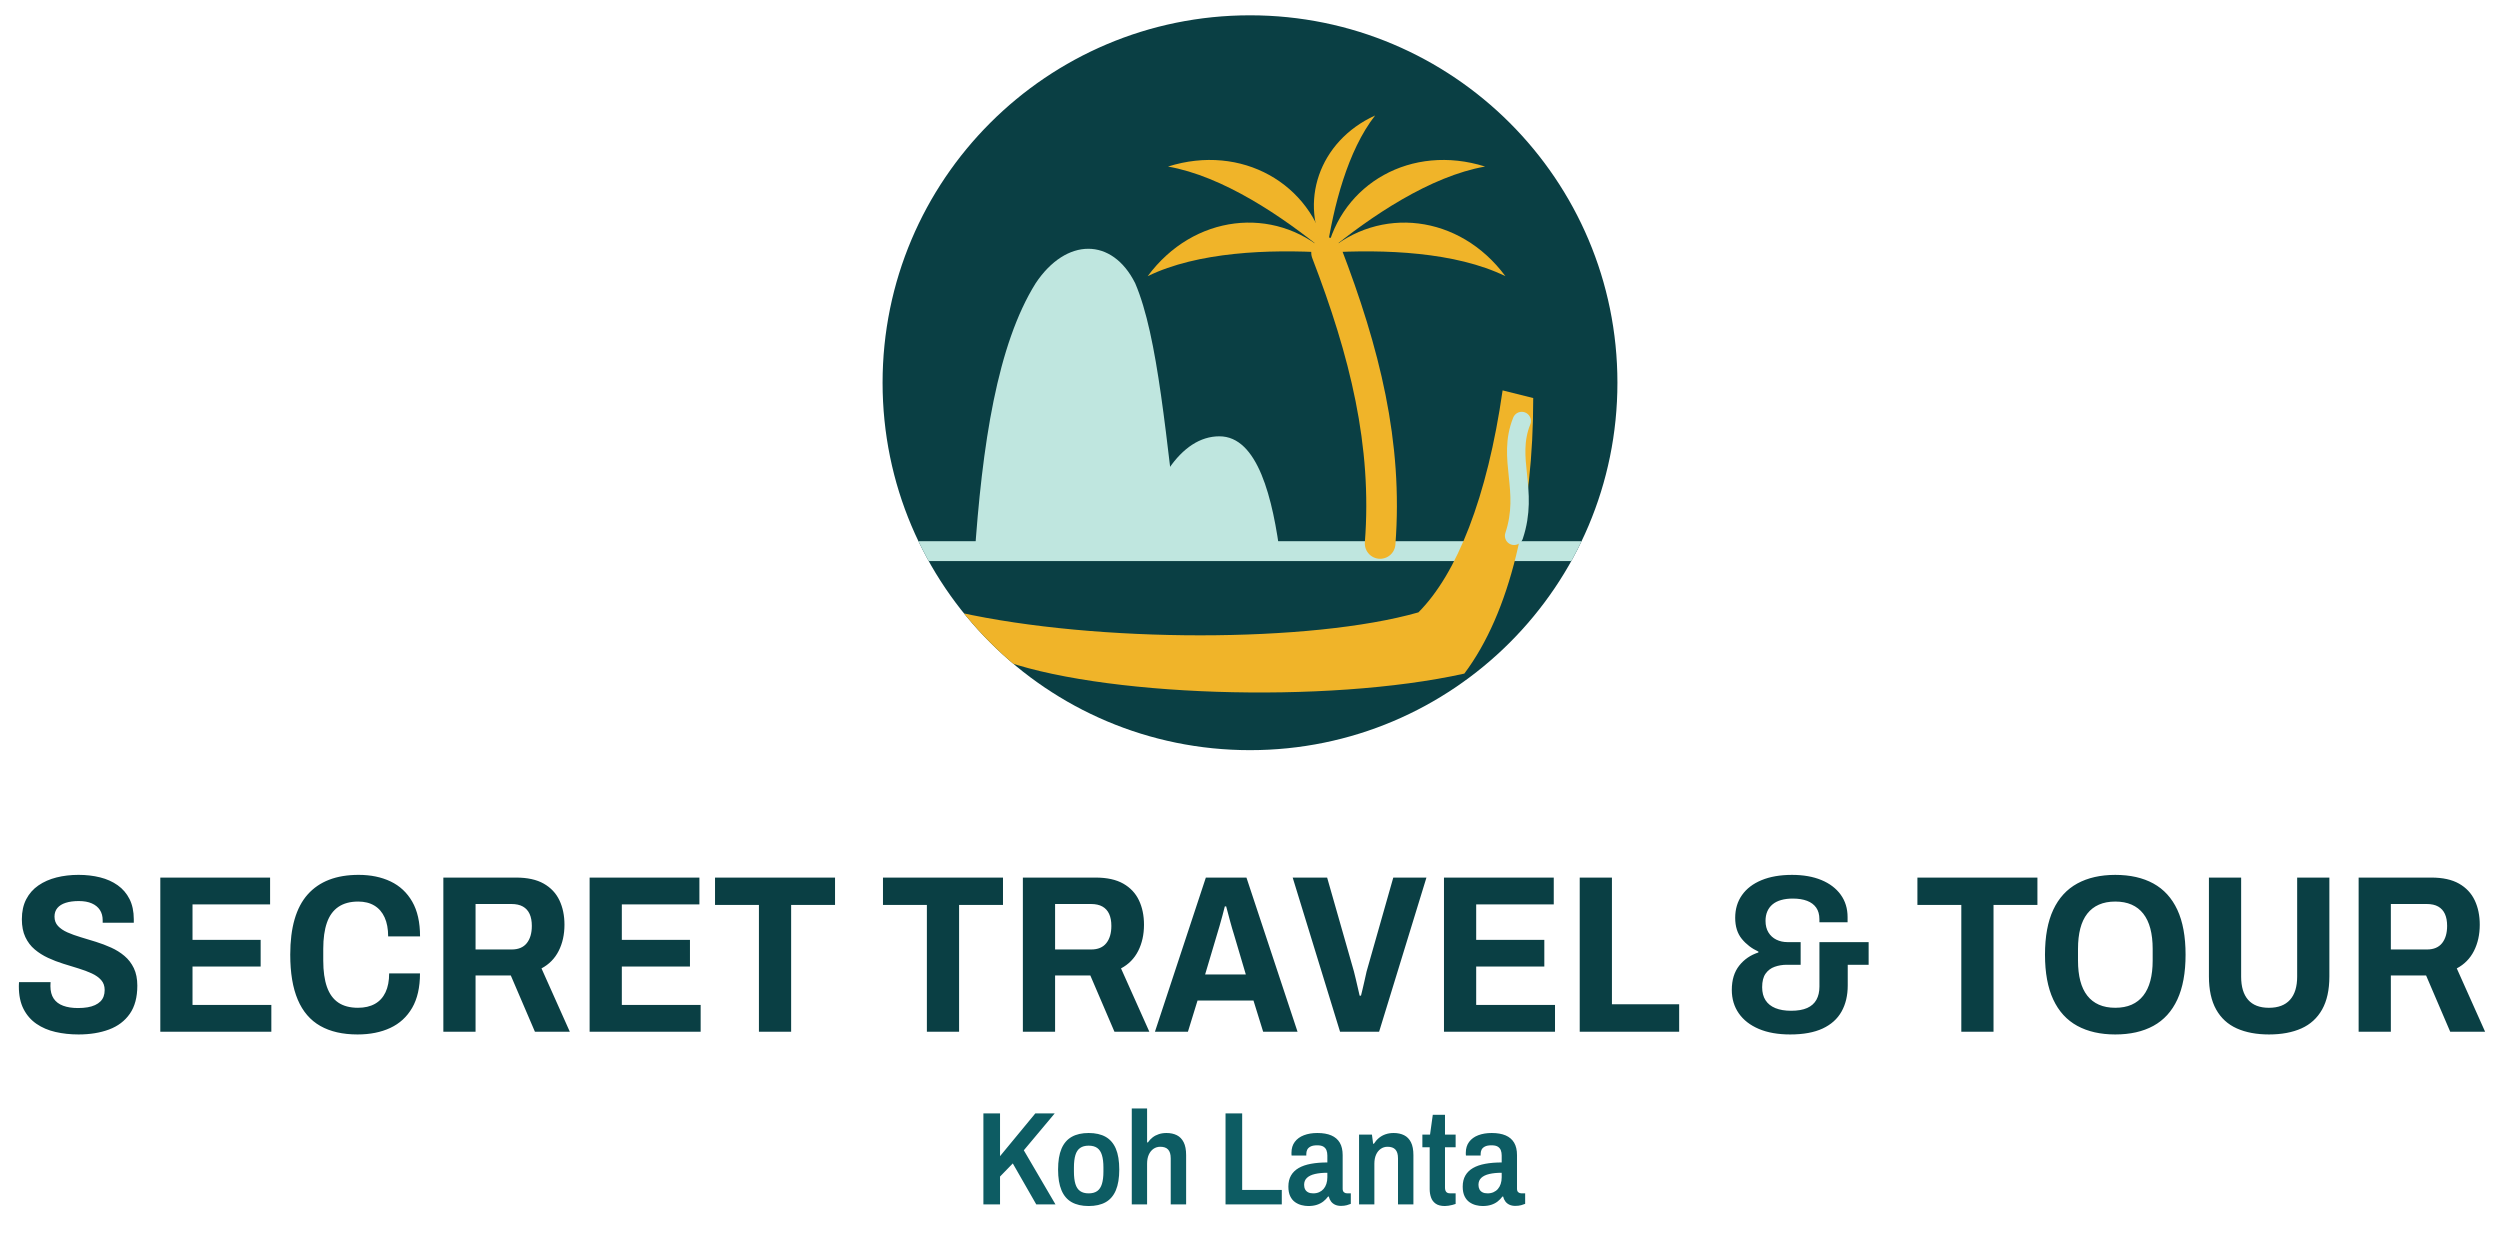
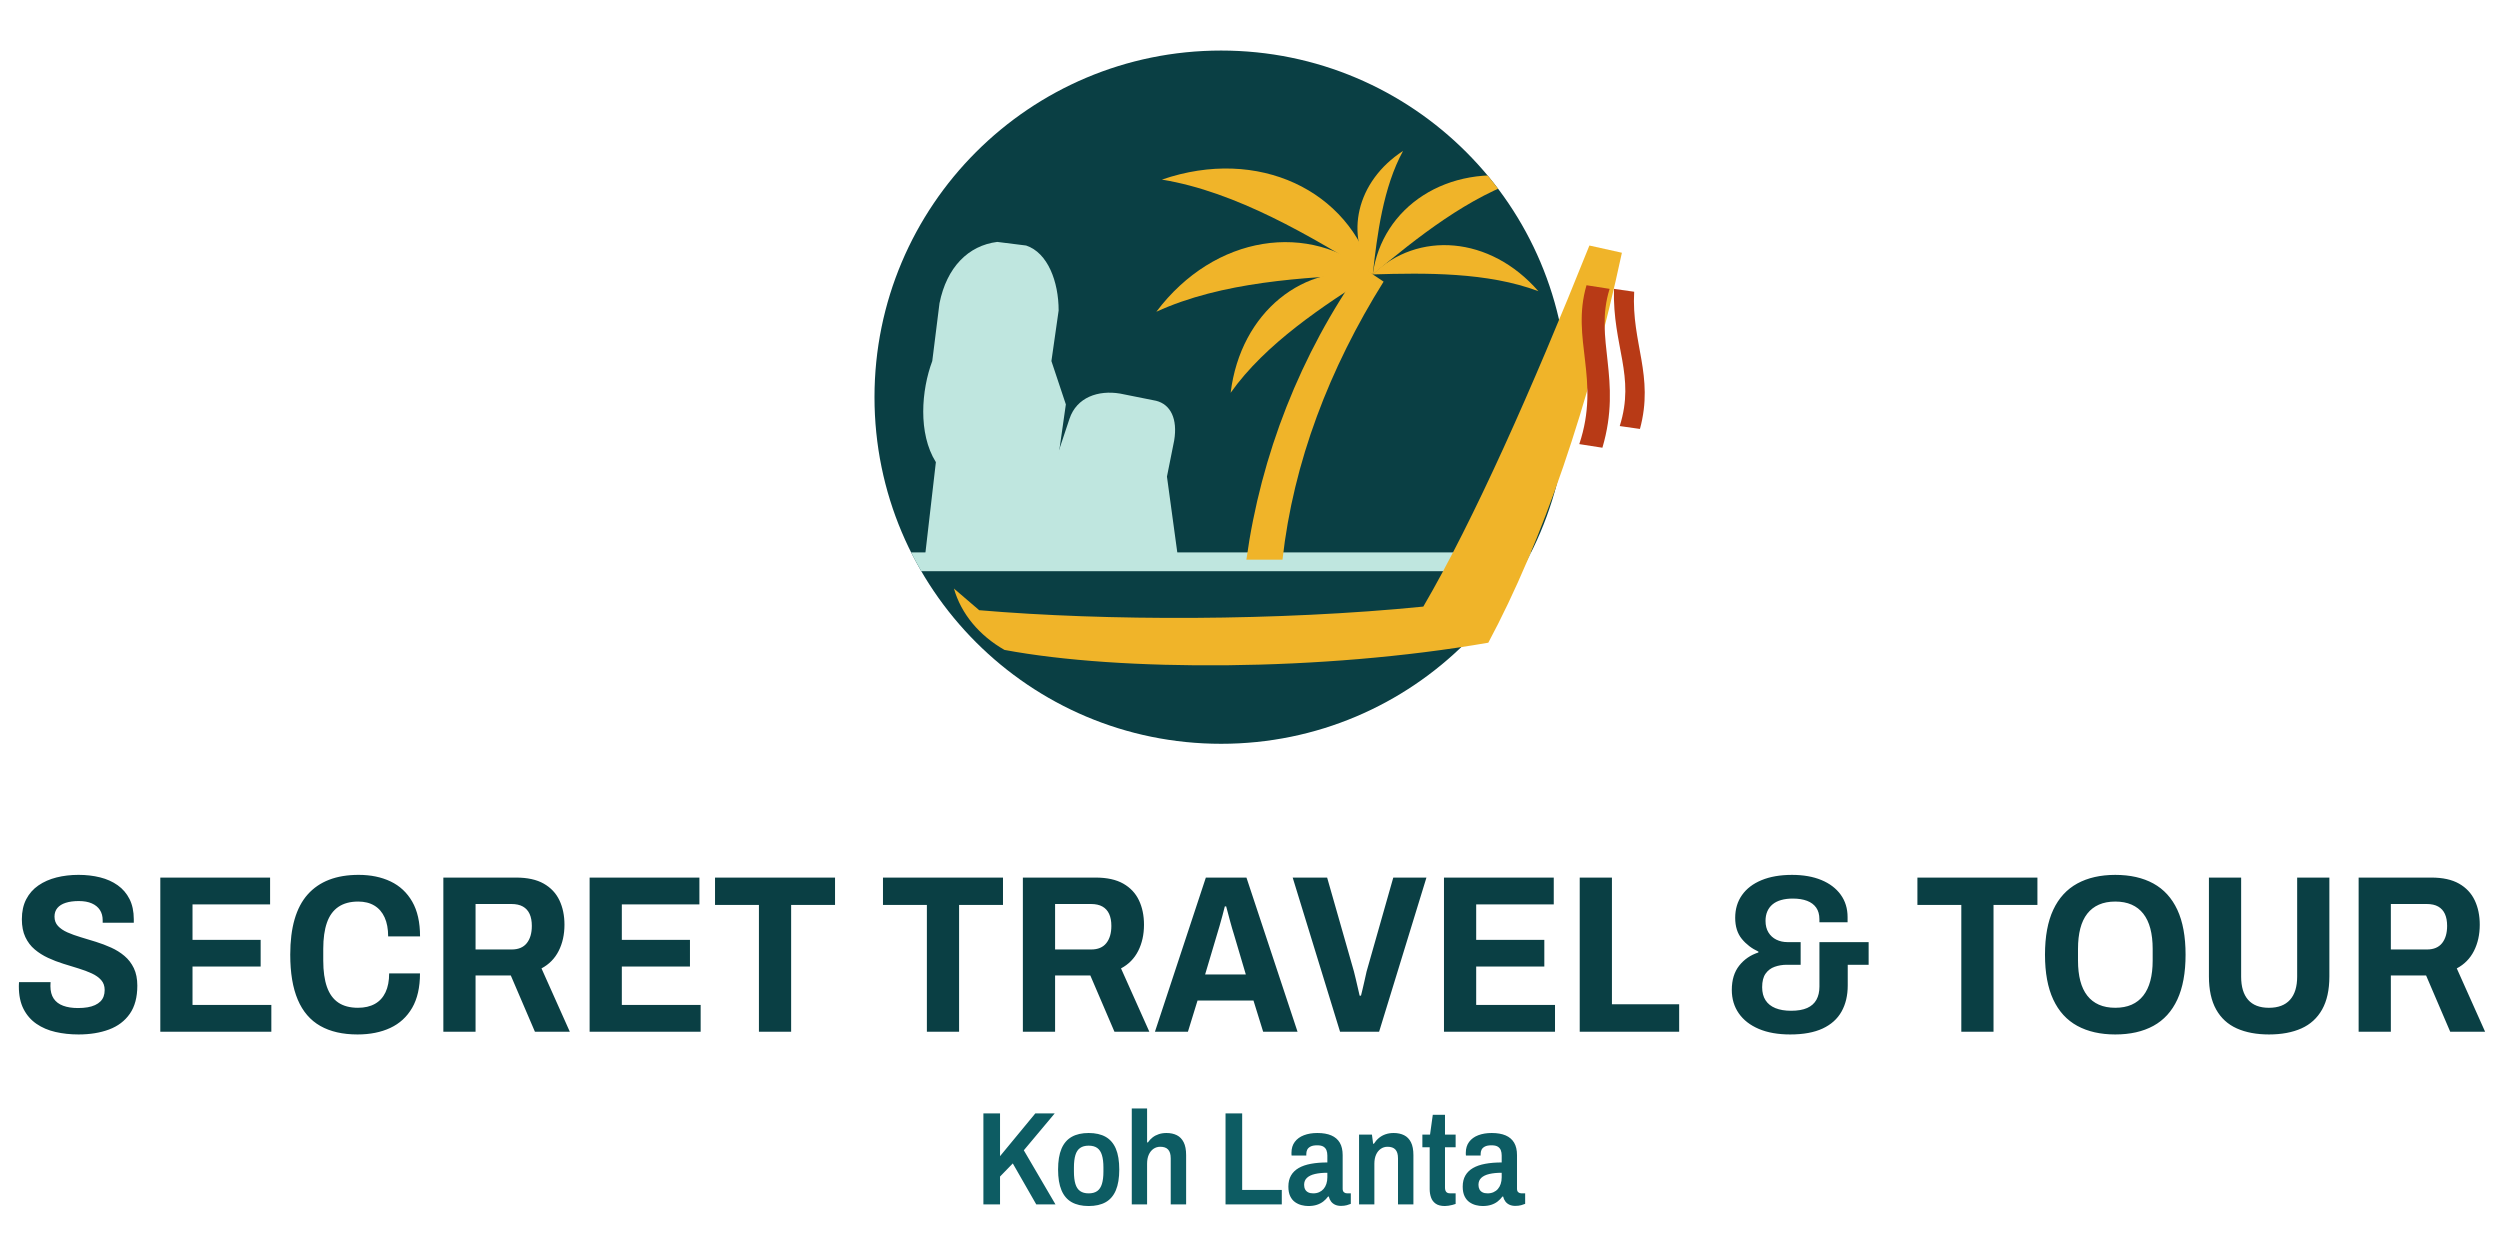
<svg xmlns="http://www.w3.org/2000/svg" viewBox="0 0 489.9 242" width="489.9" height="242" role="img">
-   <g transform="translate(169.95 0) scale(1.5)">
+   <g transform="translate(165.705 0) scale(1.41509)">
    <defs>
      <clipPath id="sbdark">
-         <circle cx="50" cy="50" r="48" />
+         <circle cx="52" cy="55" r="48" />
      </clipPath>
    </defs>
-     <circle cx="50" cy="50" r="48" fill="#0A3F44" />
+     <circle cx="52" cy="55" r="48" fill="#0A3F44" />
    <g clip-path="url(#sbdark)">
-       <path fill="#BFE6DF" d="M14 73C15 58 17 45 22 37C26 31 32 31 35 37C38 44 39 57 41 73Z" />
-       <path fill="#BFE6DF" d="M35 73C37 63 41 57 46 57C51 57 53 65 54 73Z" />
-       <path fill="none" stroke="#BFE6DF" stroke-width="2.6" d="M0 72H100" />
-       <path fill="none" stroke="#F0B429" stroke-width="4" stroke-linecap="round" d="M67 71C68 58 65 46 60 33" />
-       <path d="M0 0C10-11 27-11 38 1C27-3 12-2 0 0Z" transform="translate(60 33) scale(0.62 0.62) rotate(-30)" fill="#F0B429" />
-       <path d="M0 0C10-11 27-11 38 1C27-3 12-2 0 0Z" transform="translate(60 33) scale(0.62 0.62) rotate(6)" fill="#F0B429" />
-       <path d="M0 0C10-11 27-11 38 1C27-3 12-2 0 0Z" transform="translate(60 33) scale(-0.62 0.62) rotate(-30)" fill="#F0B429" />
-       <path d="M0 0C10-11 27-11 38 1C27-3 12-2 0 0Z" transform="translate(60 33) scale(-0.62 0.62) rotate(6)" fill="#F0B429" />
-       <path d="M0 0C10-11 27-11 38 1C27-3 12-2 0 0Z" transform="translate(60 33) scale(0.5 0.5) rotate(-72)" fill="#F0B429" />
-       <path fill="#F0B429" d="M12 80C30 84 58 84 72 80C77 75 81 65 83 51L87 52C87 67 84 80 78 88C60 92 30 91 17 86Z" />
-       <path fill="none" stroke="#BFE6DF" stroke-width="2.4" stroke-linecap="round" d="M85.5 55C83.5 60 86.5 64 84.5 70" />
+       <path fill="#BFE6DF" d="M11 77L12.5 64C10 60 10.5 54 12 50L13 42C14 37 17 34 21 33.5L25 34C28 35 29.5 39 29.5 43L28.5 50L30.5 56L29.5 63L31.5 77Z" />
+       <path fill="#BFE6DF" d="M29 77L30 70L29 64L31 58C32 55 35 54 38 54.5L43 55.5C45 56 46 58 45.5 61L44.5 66L46 77Z" />
+       <rect y="76.5" width="112" height="2.6" fill="#BFE6DF" />
+       <path fill="#F0B429" d="M55.5 77.5C57.5 63 63 49 71.5 37L74.5 39C67 51 62 64 60.5 77.5Z" />
+       <path d="M0 0C8-9 22-9 32 1C22-2 10-1 0 0Z" transform="translate(73 38) scale(-1 1) rotate(-26)" fill="#F0B429" />
+       <path d="M0 0C8-9 22-9 32 1C22-2 10-1 0 0Z" transform="translate(73 38) scale(-0.95 0.95) rotate(8)" fill="#F0B429" />
+       <path d="M0 0C8-9 22-9 32 1C22-2 10-1 0 0Z" transform="translate(73 38) scale(-0.8 0.8) rotate(38)" fill="#F0B429" />
+       <path d="M0 0C8-9 22-9 32 1C22-2 10-1 0 0Z" transform="translate(73 38) scale(0.78 0.78) rotate(-34)" fill="#F0B429" />
+       <path d="M0 0C8-9 22-9 32 1C22-2 10-1 0 0Z" transform="translate(73 38) scale(0.72 0.72) rotate(4)" fill="#F0B429" />
+       <path d="M0 0C8-9 22-9 32 1C22-2 10-1 0 0Z" transform="translate(73 38) scale(0.55 0.55) rotate(-78)" fill="#F0B429" />
    </g>
+     <path fill="#F0B429" d="M15 81.5L18.5 84.5C36 86 60 86 80 84C87 72 95 54 103 34L107.5 35C103 56 96.5 75 89 89C66 93 38 93 22 90C18.5 88 16 85 15 81.5Z" />
+     <path fill="#B83A16" d="M102.6 39.5C100.4 47 104.6 52.5 101.6 61.5L104.8 62C107.6 52.5 103.6 47 105.8 40Z" />
+     <path fill="#B83A16" d="M106.4 40C106.2 48 109.4 52 107.2 59L110 59.4C112 52 108.8 47.5 109.2 40.4Z" />
  </g>
  <path fill="#0A3F44" transform="translate(2.004 202.184) scale(0.044)" d="M304.175 12.0Q249.852 12.0 201.643 0.943Q153.433 -10.114 116.804 -35.353Q80.174 -60.591 59.281 -101.403Q38.387 -142.214 38.387 -201.649Q38.387 -206.522 38.65 -212.007Q38.912 -217.492 39.13 -220.967H179.694Q179.548 -217.689 179.286 -212.609Q179.023 -207.53 179.023 -203.347Q179.023 -169.483 193.461 -147.828Q207.899 -126.173 235.602 -115.91Q263.306 -105.647 301.631 -105.647Q325.332 -105.647 344.269 -108.865Q363.206 -112.082 377.606 -118.731Q392.006 -125.38 401.692 -135.013Q411.378 -144.646 415.986 -157.405Q420.593 -170.163 420.593 -185.986Q420.593 -212.555 405.113 -230.087Q389.633 -247.62 363.313 -259.804Q336.993 -271.989 304.099 -282.036Q271.205 -292.082 236.201 -302.992Q201.197 -313.902 168.303 -329.2Q135.409 -344.499 109.089 -366.66Q82.769 -388.822 67.289 -421.734Q51.809 -454.647 51.809 -501.097Q51.809 -552.736 71.3 -590.262Q90.79 -627.788 125.669 -651.796Q160.548 -675.804 206.209 -687.284Q251.87 -698.764 304.212 -698.764Q355.628 -698.764 400.249 -687.611Q444.869 -676.459 478.537 -652.562Q512.205 -628.666 531.19 -591.223Q550.176 -553.78 550.321 -501.199V-485.667H411.757V-496.479Q411.757 -523.273 399.473 -542.211Q387.189 -561.148 363.582 -571.644Q339.975 -582.141 305.44 -582.141Q271.567 -582.141 247.222 -574.385Q222.878 -566.628 210.031 -551.19Q197.184 -535.751 197.184 -512.816Q197.184 -487.947 212.665 -471.176Q228.145 -454.405 254.5 -442.71Q280.856 -431.015 313.75 -421.231Q346.644 -411.447 381.612 -400.549Q416.581 -389.651 449.475 -374.797Q482.369 -359.943 508.724 -337.736Q535.08 -315.529 550.56 -283.187Q566.04 -250.845 566.04 -205.283Q566.04 -128.031 532.582 -80.069Q499.123 -32.108 440.042 -10.054Q380.962 12.0 304.175 12.0Z M668.394 0.0V-686.692H1157.347V-567.284H811.857V-409.239H1115.292V-290.594H811.857V-119.408H1162.907V0.0Z M1546.716 12.0Q1447.83 12.0 1381.053 -25.895Q1314.275 -63.791 1280.685 -142.601Q1247.096 -221.411 1247.096 -343.546Q1247.096 -524.475 1324.849 -611.619Q1402.603 -698.764 1551.378 -698.764Q1632.531 -698.764 1694.063 -669.4Q1755.594 -640.037 1790.39 -579.463Q1825.185 -518.889 1825.185 -424.853H1683.136Q1683.136 -474.581 1667.435 -509.187Q1651.734 -543.792 1621.919 -561.837Q1592.104 -579.881 1549.765 -579.881Q1496.356 -579.881 1461.6 -556.253Q1426.844 -532.625 1410.481 -485.834Q1394.118 -439.043 1394.118 -369.108V-316.812Q1394.118 -246.538 1410.461 -199.876Q1426.804 -153.213 1460.967 -130.012Q1495.13 -106.811 1548.773 -106.811Q1593.013 -106.811 1624.067 -124.154Q1655.121 -141.496 1671.352 -175.7Q1687.584 -209.904 1687.584 -259.929H1824.928Q1824.928 -166.729 1790.043 -106.501Q1755.158 -46.273 1692.728 -17.137Q1630.297 12.0 1546.716 12.0Z M1928.956 0.0V-686.692H2252.776Q2328.736 -686.692 2376.138 -659.691Q2423.539 -632.69 2445.961 -585.299Q2468.383 -537.908 2468.383 -476.933Q2468.383 -411.008 2442.556 -360.051Q2416.729 -309.095 2366.065 -282.237L2492.285 0.0H2336.865L2229.359 -250.812H2072.419V0.0ZM2072.419 -366.489H2233.408Q2278.047 -366.489 2300.538 -394.642Q2323.028 -422.795 2323.028 -471.501Q2323.028 -503.25 2313.121 -524.831Q2303.213 -546.411 2283.242 -557.717Q2263.272 -569.024 2231.863 -569.024H2072.419Z M2580.394 0.0V-686.692H3069.347V-567.284H2723.857V-409.239H3027.292V-290.594H2723.857V-119.408H3074.907V0.0Z M3334.428 0.0V-564.897H3138.904V-686.692H3673.394V-564.897H3477.891V0.0Z M4082.428 0.0V-564.897H3886.904V-686.692H4421.394V-564.897H4225.891V0.0Z M4509.956 0.0V-686.692H4833.776Q4909.736 -686.692 4957.138 -659.691Q5004.539 -632.69 5026.961 -585.299Q5049.383 -537.908 5049.383 -476.933Q5049.383 -411.008 5023.556 -360.051Q4997.729 -309.095 4947.065 -282.237L5073.285 0.0H4917.865L4810.359 -250.812H4653.419V0.0ZM4653.419 -366.489H4814.408Q4859.047 -366.489 4881.538 -394.642Q4904.028 -422.795 4904.028 -471.501Q4904.028 -503.25 4894.121 -524.831Q4884.213 -546.411 4864.242 -557.717Q4844.272 -569.024 4812.863 -569.024H4653.419Z M5098.085 0.0 5324.882 -686.692H5505.683L5733.263 0.0H5580.124L5536.997 -138.979H5287.791L5244.993 0.0ZM5321.655 -255.313H5502.825L5449.203 -436.431Q5446.189 -445.622 5441.949 -460.147Q5437.709 -474.672 5433.042 -491.957Q5428.375 -509.243 5423.801 -526.719Q5419.227 -544.194 5415.359 -558.276H5409.378Q5404.986 -540.184 5398.622 -516.86Q5392.259 -493.536 5386.085 -471.897Q5379.911 -450.258 5375.535 -436.431Z M5922.605 0.0 5711.564 -686.692H5864.994L5984.237 -268.98Q5988.094 -255.139 5992.518 -235.283Q5996.941 -215.426 6001.712 -195.699Q6006.483 -175.971 6009.778 -160.61H6015.759Q6018.61 -171.55 6022.624 -188.682Q6026.637 -205.813 6031.391 -226.509Q6036.145 -247.205 6040.774 -268.455L6159.638 -686.692H6307.328L6096.433 0.0Z M6385.394 0.0V-686.692H6874.347V-567.284H6528.857V-409.239H6832.292V-290.594H6528.857V-119.408H6879.907V0.0Z M6989.956 0.0V-686.692H7133.419V-122.321H7432.841V0.0Z M7927.231 12.0Q7845.625 12.0 7787.541 -12.683Q7729.457 -37.366 7698.371 -82.094Q7667.285 -126.822 7667.285 -186.254Q7667.285 -253.021 7700.411 -294.708Q7733.536 -336.395 7785.753 -353.087V-357.087Q7741.7 -377.268 7712.034 -413.404Q7682.367 -449.541 7682.367 -507.449Q7682.367 -565.68 7712.664 -608.718Q7742.96 -651.756 7799.81 -675.224Q7856.659 -698.692 7935.35 -698.692Q8010.786 -698.692 8066.174 -675.771Q8121.562 -652.849 8152.234 -610.514Q8182.906 -568.178 8182.906 -510.692V-487.751H8057.529L8057.383 -501.887Q8057.237 -532.681 8043.071 -552.862Q8028.905 -573.043 8002.52 -583.113Q7976.135 -593.182 7938.708 -593.182Q7909.763 -593.182 7886.949 -586.681Q7864.134 -580.179 7848.778 -567.375Q7833.423 -554.571 7825.436 -536.09Q7817.449 -517.61 7817.449 -493.98Q7817.449 -463.711 7830.412 -442.428Q7843.375 -421.144 7865.69 -410.193Q7888.005 -399.242 7915.32 -399.242H7973.904V-298.36H7912.342Q7883.652 -298.36 7858.389 -289.454Q7833.126 -280.548 7817.772 -258.938Q7802.417 -237.329 7802.417 -198.524Q7802.417 -163.618 7817.481 -140.343Q7832.545 -117.068 7861.393 -105.289Q7890.241 -93.51 7931.363 -93.51Q7975.215 -93.51 8002.926 -105.851Q8030.638 -118.193 8044.083 -142.4Q8057.529 -166.608 8057.529 -200.861V-399.242H8276.687V-298.36H8183.598V-206.338Q8183.598 -139.128 8156.008 -89.948Q8128.419 -40.768 8071.779 -14.384Q8015.139 12.0 7927.231 12.0Z M8689.428 0.0V-564.897H8493.904V-686.692H9028.394V-564.897H8832.891V0.0Z M9375.062 12.0Q9276.227 12.0 9206 -26.283Q9135.772 -64.565 9098.934 -143.474Q9062.096 -222.382 9062.096 -343.217Q9062.096 -464.724 9098.934 -543.297Q9135.772 -621.869 9206 -660.281Q9276.227 -698.692 9375.062 -698.692Q9474.825 -698.692 9544.826 -660.281Q9614.827 -621.869 9651.5 -543.297Q9688.174 -464.724 9688.174 -343.217Q9688.174 -222.382 9651.5 -143.474Q9614.827 -64.565 9544.826 -26.283Q9474.825 12.0 9375.062 12.0ZM9375.062 -106.811Q9416.848 -106.811 9447.868 -120.485Q9478.889 -134.16 9499.801 -160.846Q9520.713 -187.533 9531.195 -226.659Q9541.676 -265.786 9541.676 -316.801V-369.098Q9541.676 -420.639 9531.195 -459.992Q9520.713 -499.345 9499.801 -525.939Q9478.889 -552.533 9447.868 -566.207Q9416.848 -579.881 9375.062 -579.881Q9333.533 -579.881 9302.384 -566.207Q9271.235 -552.533 9250.396 -525.939Q9229.557 -499.345 9219.338 -459.992Q9209.118 -420.639 9209.118 -369.098V-316.801Q9209.118 -265.786 9219.338 -226.659Q9229.557 -187.533 9250.396 -160.846Q9271.235 -134.16 9302.384 -120.485Q9333.533 -106.811 9375.062 -106.811Z M10059.744 12.0Q9976.485 12.0 9916.486 -14.858Q9856.486 -41.716 9824.348 -99.164Q9792.211 -156.612 9792.211 -246.373V-686.692H9935.674V-245.365Q9935.674 -177.646 9966.837 -142.193Q9998 -106.74 10059.455 -106.74Q10121.24 -106.74 10153.201 -142.193Q10185.162 -177.646 10185.162 -245.365V-686.692H10328.625V-246.373Q10328.625 -156.612 10296.298 -99.164Q10263.971 -41.716 10203.914 -14.858Q10143.857 12.0 10059.744 12.0Z M10458.956 0.0V-686.692H10782.776Q10858.736 -686.692 10906.138 -659.691Q10953.539 -632.69 10975.961 -585.299Q10998.383 -537.908 10998.383 -476.933Q10998.383 -411.008 10972.556 -360.051Q10946.729 -309.095 10896.065 -282.237L11022.285 0.0H10866.865L10759.359 -250.812H10602.419V0.0ZM10602.419 -366.489H10763.408Q10808.047 -366.489 10830.538 -394.642Q10853.028 -422.795 10853.028 -471.501Q10853.028 -503.25 10843.121 -524.831Q10833.213 -546.411 10813.242 -557.717Q10793.272 -569.024 10761.863 -569.024H10602.419Z" />
  <path fill="#0D5C63" transform="translate(190.935 236.02) scale(0.026)" d="M68.106 0.0V-686.329H193.501V-363.724L459.675 -686.329H605.848L372.74 -408.0L611.505 0.0H466.715L289.673 -309.106L193.501 -210.146V0.0Z M861.437 12.0Q784.976 12.0 733.719 -16.842Q682.461 -45.684 656.751 -106.684Q631.04 -167.684 631.04 -263.0Q631.04 -359.316 656.751 -419.816Q682.461 -480.316 733.719 -509.322Q784.976 -538.329 861.437 -538.329Q938.57 -538.329 989.656 -509.322Q1040.742 -480.316 1066.453 -419.816Q1092.163 -359.316 1092.163 -263.0Q1092.163 -167.684 1066.453 -106.684Q1040.742 -45.684 989.656 -16.842Q938.57 12.0 861.437 12.0ZM861.437 -83.395Q901.543 -83.395 925.945 -100.744Q950.347 -118.093 961.544 -154.606Q972.742 -191.119 972.742 -247.777V-278.223Q972.742 -335.21 961.544 -371.723Q950.347 -408.236 925.945 -425.585Q901.543 -442.934 861.437 -442.934Q821.66 -442.934 797.094 -425.585Q772.528 -408.236 761.494 -371.723Q750.461 -335.21 750.461 -278.223V-247.777Q750.461 -191.119 761.494 -154.606Q772.528 -118.093 797.094 -100.744Q821.66 -83.395 861.437 -83.395Z M1186.422 0.0V-723.329H1301.843V-467.645H1308.185Q1323.212 -489.631 1343.581 -505.302Q1363.949 -520.974 1390.16 -529.651Q1416.371 -538.329 1448.095 -538.329Q1493.161 -538.329 1526.234 -521.645Q1559.307 -504.96 1577.689 -468.414Q1596.071 -431.868 1596.071 -371.446V0.0H1479.978V-347.143Q1479.978 -370.539 1474.958 -386.901Q1469.938 -403.263 1460.07 -413.94Q1450.201 -424.618 1435.326 -429.618Q1420.45 -434.618 1401.411 -434.618Q1372.687 -434.618 1350.134 -419.111Q1327.581 -403.605 1314.712 -375.111Q1301.843 -346.618 1301.843 -306.658V0.0Z M1893.106 0.0V-686.329H2018.501V-109.053H2317.11V0.0Z M2516.581 12.0Q2492.607 12.0 2466.245 5.349Q2439.883 -1.302 2417.166 -17.289Q2394.448 -33.276 2380.573 -61.954Q2366.698 -90.631 2366.698 -134.355Q2366.698 -183.422 2386.586 -217.935Q2406.475 -252.448 2444.054 -274.264Q2481.634 -296.079 2536.542 -306.224Q2591.45 -316.369 2660.49 -316.369V-368.578Q2660.49 -391.249 2653.819 -408.427Q2647.148 -425.605 2630.786 -435.611Q2614.424 -445.618 2584.002 -445.618Q2551.278 -445.618 2533.238 -435.96Q2515.199 -426.302 2508.514 -411.822Q2501.83 -397.342 2501.83 -380.711V-368.684H2391.066Q2390.066 -373.355 2390.066 -378.191Q2390.066 -383.026 2390.066 -389.369Q2390.066 -437.987 2414.928 -471.316Q2439.79 -504.645 2483.843 -521.487Q2527.896 -538.329 2585.305 -538.329Q2648.095 -538.329 2690.319 -520.138Q2732.543 -501.947 2754.227 -465.276Q2775.912 -428.605 2775.912 -371.329V-118.066Q2775.912 -100.053 2785.432 -91.889Q2794.951 -83.724 2807.951 -83.724H2837.32V-4.329Q2825.675 0.658 2806.84 5.829Q2788.004 11.0 2762.965 11.0Q2737.951 11.0 2719.096 2.336Q2700.241 -6.329 2688.214 -22.329Q2676.188 -38.329 2671.503 -59.342H2665.832Q2651.135 -39.0 2630.43 -22.664Q2609.726 -6.329 2581.68 2.836Q2553.634 12.0 2516.581 12.0ZM2554.238 -83.395Q2578.647 -83.395 2598.364 -92.066Q2618.082 -100.737 2631.773 -116.408Q2645.464 -132.079 2652.977 -154.586Q2660.49 -177.093 2660.49 -204.422V-238.618Q2607.135 -238.618 2567.542 -229.48Q2527.949 -220.342 2506.699 -200.355Q2485.448 -180.369 2485.448 -148.0Q2485.448 -128.026 2492.961 -113.54Q2500.475 -99.053 2515.837 -91.224Q2531.199 -83.395 2554.238 -83.395Z M2899.422 0.0V-526.329H2996.488L3005.501 -457.645H3011.514Q3027.541 -482.96 3049.245 -500.967Q3070.949 -518.974 3098.831 -528.651Q3126.713 -538.329 3160.108 -538.329Q3205.503 -538.329 3238.905 -521.645Q3272.307 -504.96 3290.689 -468.414Q3309.071 -431.868 3309.071 -371.446V0.0H3192.978V-347.143Q3192.978 -370.539 3187.958 -386.901Q3182.938 -403.263 3173.07 -413.94Q3163.201 -424.618 3148.326 -429.618Q3133.45 -434.618 3114.411 -434.618Q3085.687 -434.618 3063.134 -419.111Q3040.581 -403.605 3027.712 -375.111Q3014.843 -346.618 3014.843 -306.658V0.0Z M3546.278 12.0Q3501.883 12.0 3476.843 -5.855Q3451.804 -23.711 3441.784 -52.895Q3431.764 -82.079 3431.764 -114.737V-430.934H3376.658V-526.329H3434.435L3455.119 -675.302H3547.185V-526.329H3627.331V-430.934H3547.185V-127.066Q3547.185 -105.737 3556.212 -94.731Q3565.238 -83.724 3584.936 -83.724H3627.331V-3.671Q3616.344 0.329 3602.338 3.829Q3588.331 7.329 3573.811 9.664Q3559.291 12.0 3546.278 12.0Z M3830.581 12.0Q3806.607 12.0 3780.245 5.349Q3753.883 -1.302 3731.166 -17.289Q3708.448 -33.276 3694.573 -61.954Q3680.698 -90.631 3680.698 -134.355Q3680.698 -183.422 3700.586 -217.935Q3720.475 -252.448 3758.054 -274.264Q3795.634 -296.079 3850.542 -306.224Q3905.45 -316.369 3974.49 -316.369V-368.578Q3974.49 -391.249 3967.819 -408.427Q3961.148 -425.605 3944.786 -435.611Q3928.424 -445.618 3898.002 -445.618Q3865.278 -445.618 3847.238 -435.96Q3829.199 -426.302 3822.514 -411.822Q3815.83 -397.342 3815.83 -380.711V-368.684H3705.066Q3704.066 -373.355 3704.066 -378.191Q3704.066 -383.026 3704.066 -389.369Q3704.066 -437.987 3728.928 -471.316Q3753.79 -504.645 3797.843 -521.487Q3841.896 -538.329 3899.305 -538.329Q3962.095 -538.329 4004.319 -520.138Q4046.543 -501.947 4068.227 -465.276Q4089.912 -428.605 4089.912 -371.329V-118.066Q4089.912 -100.053 4099.432 -91.889Q4108.951 -83.724 4121.951 -83.724H4151.32V-4.329Q4139.675 0.658 4120.84 5.829Q4102.004 11.0 4076.965 11.0Q4051.951 11.0 4033.096 2.336Q4014.241 -6.329 4002.214 -22.329Q3990.188 -38.329 3985.503 -59.342H3979.832Q3965.135 -39.0 3944.43 -22.664Q3923.726 -6.329 3895.68 2.836Q3867.634 12.0 3830.581 12.0ZM3868.238 -83.395Q3892.647 -83.395 3912.364 -92.066Q3932.082 -100.737 3945.773 -116.408Q3959.464 -132.079 3966.977 -154.586Q3974.49 -177.093 3974.49 -204.422V-238.618Q3921.135 -238.618 3881.542 -229.48Q3841.949 -220.342 3820.699 -200.355Q3799.448 -180.369 3799.448 -148.0Q3799.448 -128.026 3806.961 -113.54Q3814.475 -99.053 3829.837 -91.224Q3845.199 -83.395 3868.238 -83.395Z" />
</svg>
